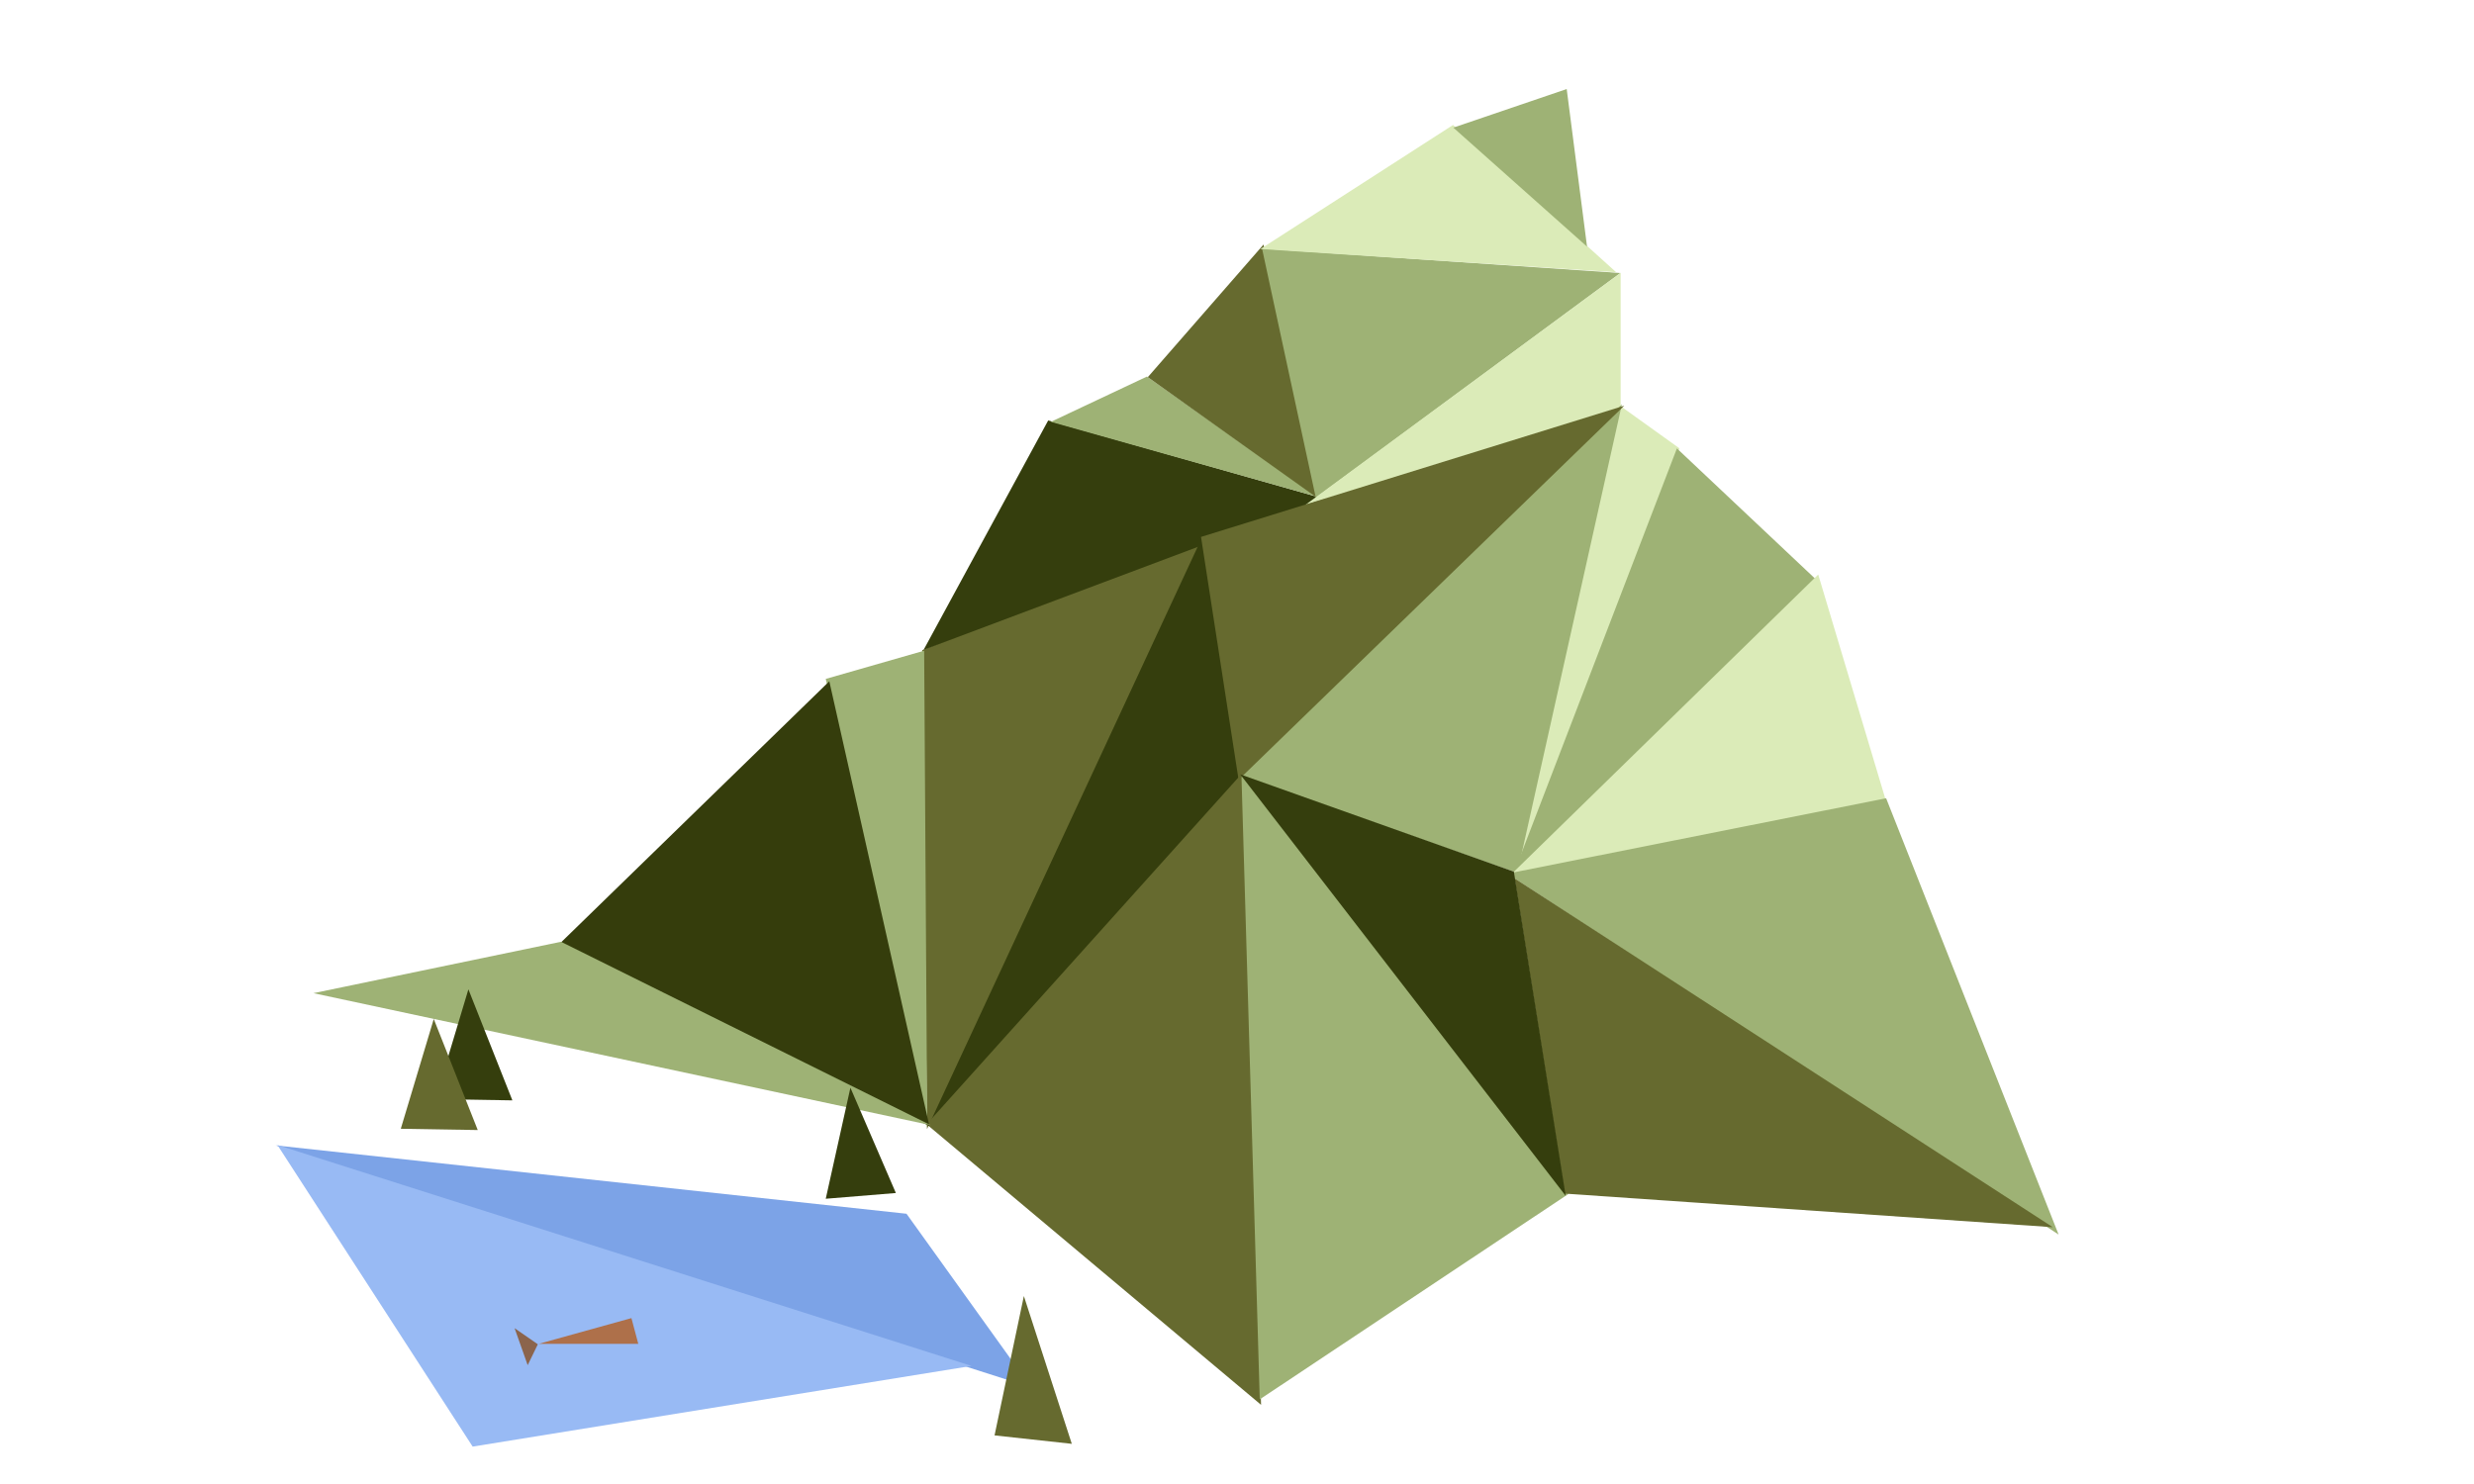
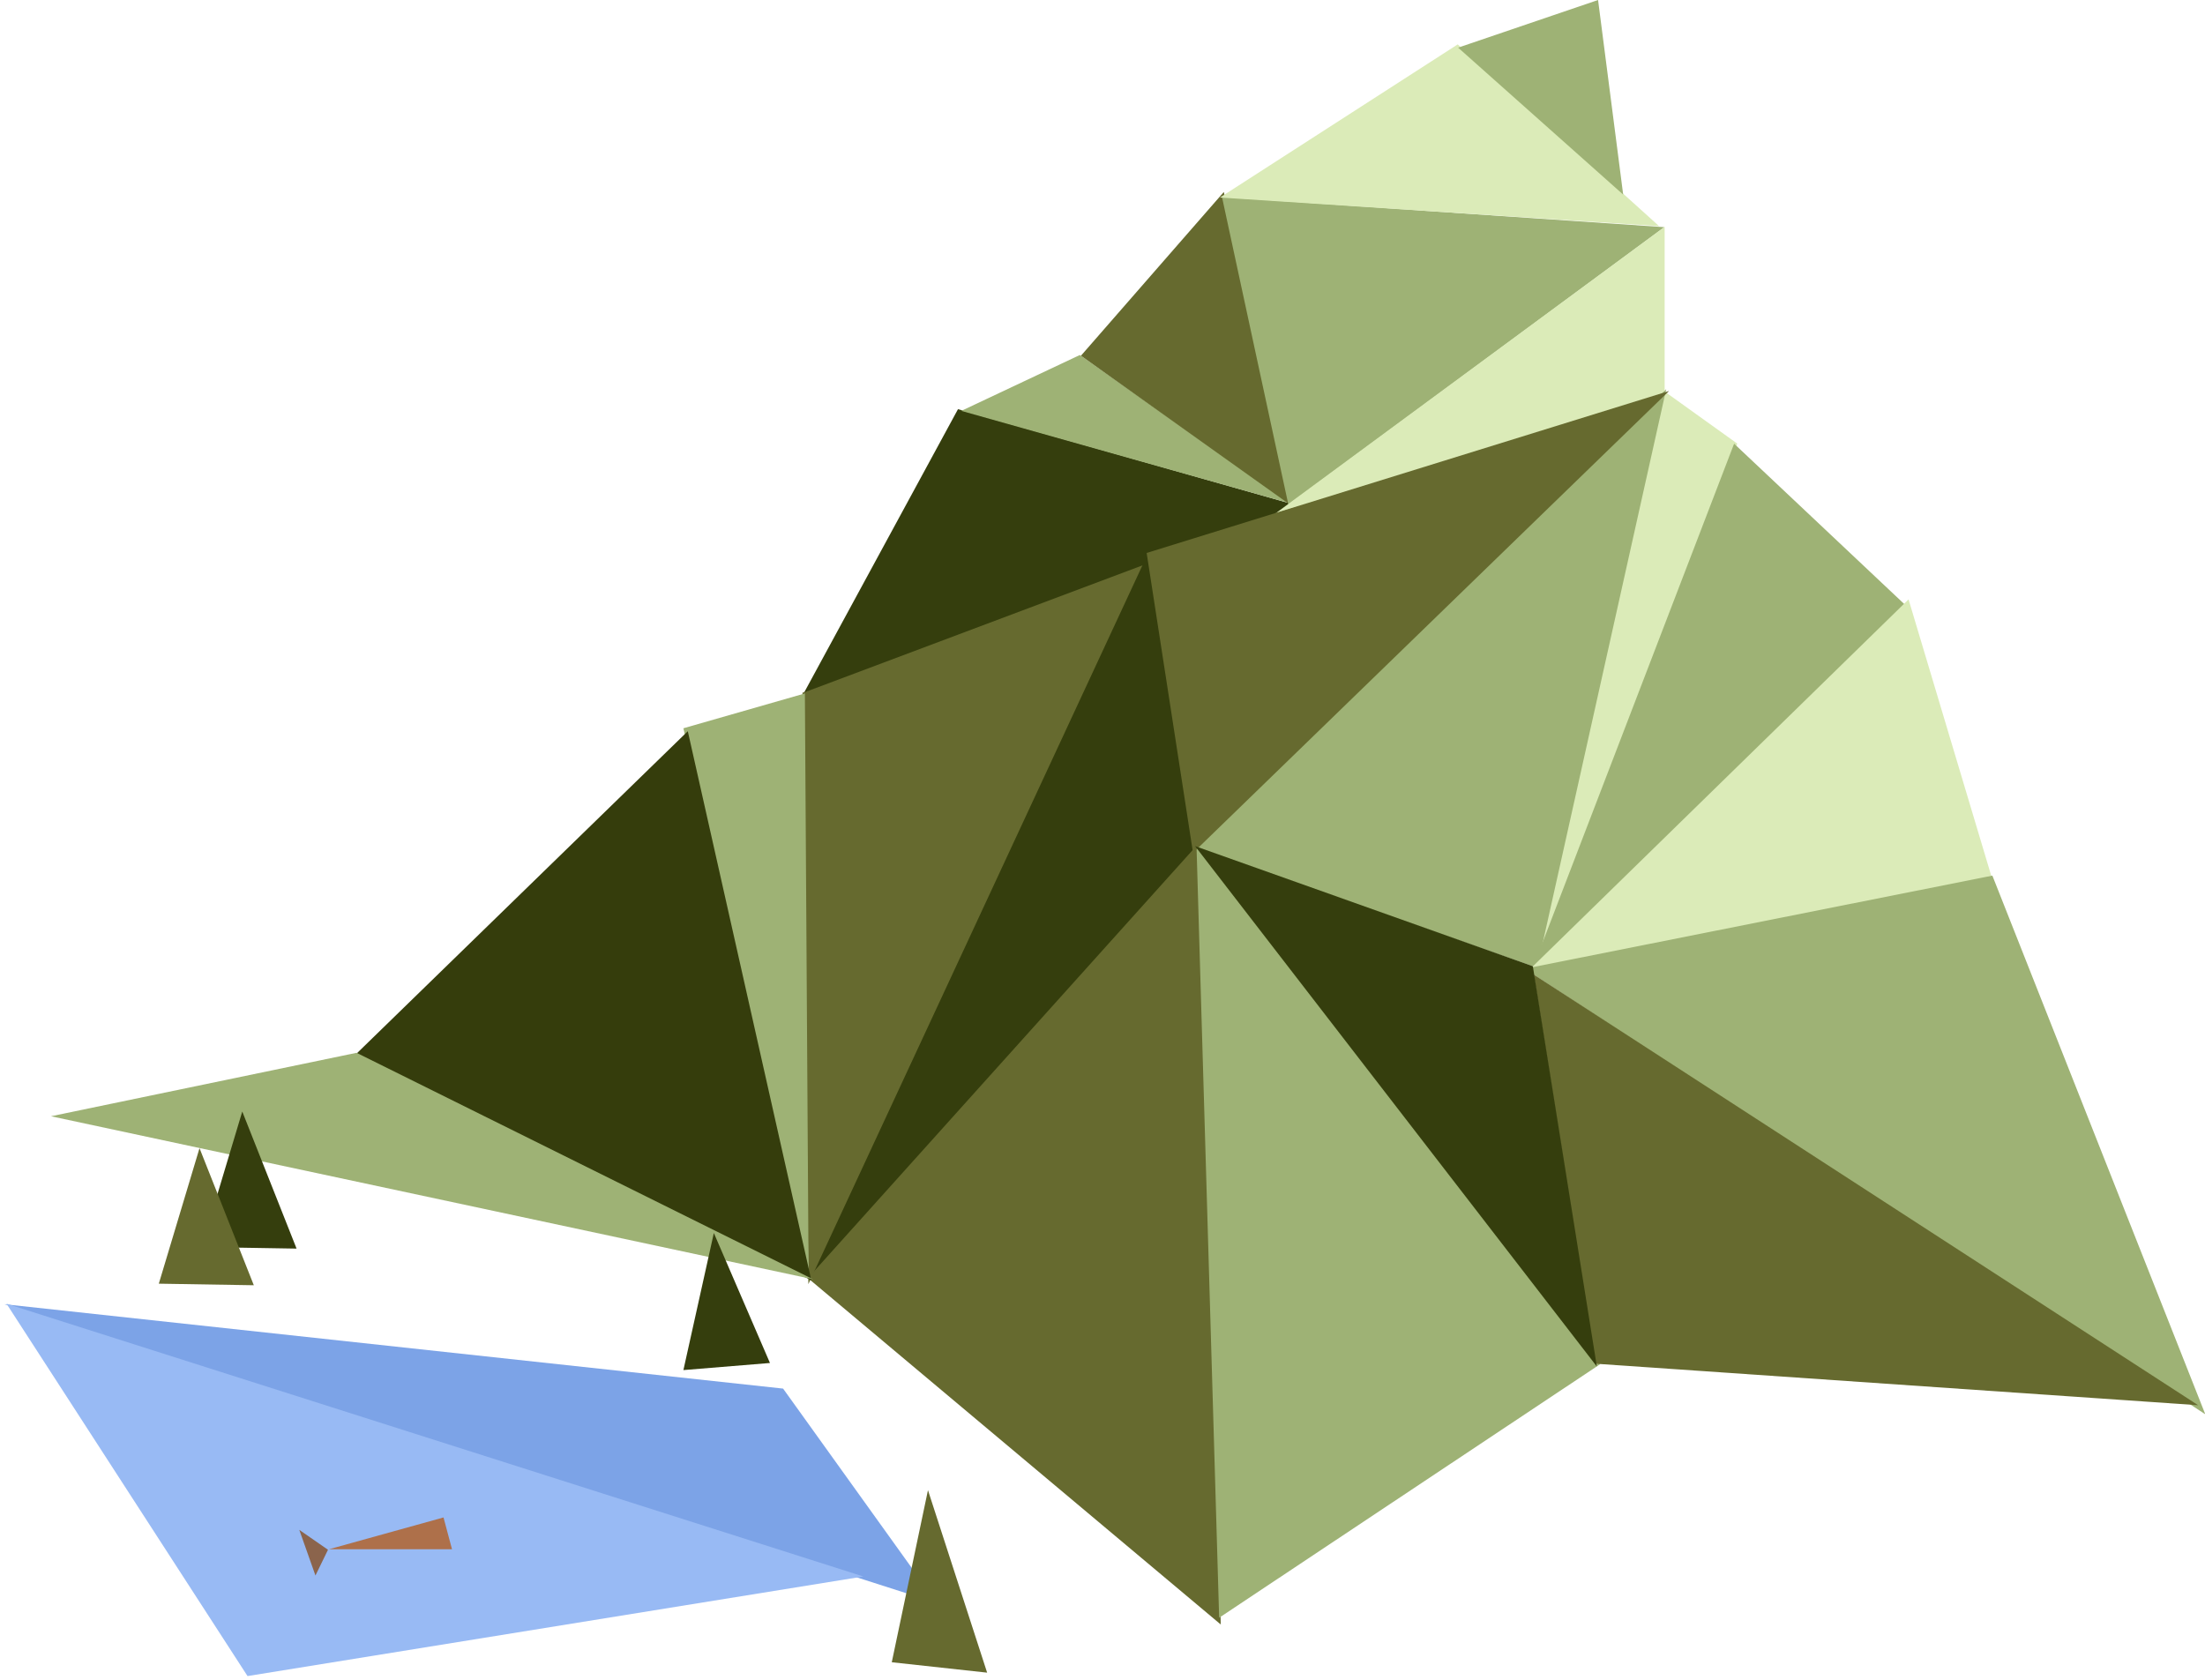
- <svg xmlns="http://www.w3.org/2000/svg" id="tetons" width="100%" height="100%" viewBox="0 0 500 300" version="1.1">
+ <svg xmlns="http://www.w3.org/2000/svg" id="tetons" width="100%" height="100%" viewBox="0 0 361 275">
  <g id="tetons" stroke="none" stroke-width="1" fill="none" fill-rule="evenodd">
-     <polygon id="shard-1" fill="#666A2F" points="251.469 154.497 254.863 283.996 187.152 227.172" />
-     <polygon id="shard-2" fill="#9EB275" points="250.895 156.652 254.598 282.891 316.988 241.362" />
-     <polygon id="shard-3" fill="#7CA3E7" points="55.707 231.551 183.207 245.367 208.398 280.48" />
-     <polygon id="shard-4" fill="#353E0D" points="250.557 156.859 242.648 106.982 187.59 226.918" />
-     <polygon id="shard-5" fill="#666A2F" points="243.023 108.447 186.379 131.43 187.344 228.26" />
-     <polygon id="shard-6" fill="#9EB275" points="186.775 131.541 166.885 137.246 187.387 227.908" />
-     <polygon id="shard-7" fill="#353D0C" points="187.832 227.631 112.635 191.236 167.605 137.729" />
-     <polygon id="shard-8" fill="#9EB275" points="113.375 190.385 63.348 200.775 188.109 227.465" />
-     <polygon id="shard-9" fill="#353E0D" points="186.66 131.375 267.824 100.891 211.84 85" />
-     <polygon id="shard-10" fill="#9EB275" points="266.254 100.442 231.797 76.125 212.387 85.275" />
-     <polygon id="shard-11" fill="#666A2F" points="231.971 76.244 266.355 100.748 255.363 49.435" />
-     <polygon id="shard-12" fill="#9EB275" points="255.061 50.25 327.479 55.195 265.93 100.628" />
-     <polygon id="shard-13" fill="#DBEBB8" points="254.727 50.344 293.658 25.266 326.627 55.029" />
-     <polygon id="shard-14" fill="#9EB275" points="293.722 25.801 316.633 18 320.745 49.86" />
-     <polygon id="shard-15" fill="#DBEBB8" points="327.535 55.143 263.847 102.045 327.535 83.356" />
-     <polygon id="shard-16" fill="#DBEBB8" points="327.48 82.072 339.424 90.636 306.172 176.926" />
-     <polygon id="shard-17" fill="#9EB275" points="327.795 81.721 306.662 176.471 250.58 156.77" />
-     <polygon id="shard-18" fill="#666A2F" points="328.26 82.018 250.32 157.641 242.729 108.541" />
-     <polygon id="shard-19" fill="#9EB275" points="338.906 90.648 366.93 117.061 305.579 177.453" />
-     <polygon id="shard-20" fill="#DBEBB8" points="305.287 176.883 367.465 116.143 381.133 161.824" />
-     <polygon id="shard-21" fill="#9EB275" points="304.625 176.619 381.189 161.373 416.047 249.572" />
-     <polygon id="shard-22" fill="#666A2F" points="306.086 177.561 316.217 241.293 414.881 248.09" />
-     <polygon id="shard-23" fill="#353E0D" points="250.654 156.543 316.433 241.751 305.955 176.209" />
-     <polygon id="shard-24" fill="#353E0D" points="94.664 200 88 222.188 103.555 222.445" />
-     <polygon id="shard-25" fill="#666A2F" points="87.664 206 81 228.188 96.555 228.445" />
-     <polygon id="shard-26" fill="#666A2F" points="206.926 262 201 290.174 216.613 291.879" />
-     <polygon id="shard-27" fill="#353E0D" points="171.87 219.891 166.885 242.336 181.057 241.174" />
-     <polygon id="shard-28" fill="#98BAF4" points="56.065 231.468 95.525 292.439 196.348 276.132" />
-     <polygon id="shard-29" fill="#AE704A" points="108.864 271.672 127.612 266.466 129.002 271.672" />
-     <polygon id="shard-30" fill="#8B644C" points="108.699 271.757 104 268.5 106.645 275.972" />
+     <polygon id="shard-1" fill="#666A2F" points="196.469 136.497 199.863 265.996 132.152 209.172" />
+     <polygon id="shard-2" fill="#9EB275" points="195.895 138.652 199.598 264.891 261.988 223.362" />
+     <polygon id="shard-3" fill="#7CA3E7" points="0.707 213.551 128.207 227.367 153.398 262.48" />
+     <polygon id="shard-4" fill="#353E0D" points="195.557 138.859 187.648 88.982 132.59 208.918" />
+     <polygon id="shard-5" fill="#666A2F" points="188.023 90.447 131.379 113.43 132.344 210.26" />
+     <polygon id="shard-6" fill="#9EB275" points="131.775 113.541 111.885 119.246 132.387 209.908" />
+     <polygon id="shard-7" fill="#353D0C" points="132.832 209.631 57.635 173.236 112.605 119.729" />
+     <polygon id="shard-8" fill="#9EB275" points="58.375 172.385 8.348 182.775 133.109 209.465" />
+     <polygon id="shard-9" fill="#353E0D" points="131.66 113.375 212.824 82.891 156.84 67" />
+     <polygon id="shard-10" fill="#9EB275" points="211.254 82.442 176.797 58.125 157.387 67.275" />
+     <polygon id="shard-11" fill="#666A2F" points="176.971 58.244 211.355 82.748 200.363 31.435" />
+     <polygon id="shard-12" fill="#9EB275" points="200.061 32.25 272.479 37.195 210.93 82.628" />
+     <polygon id="shard-13" fill="#DBEBB8" points="199.727 32.344 238.658 7.266 271.627 37.029" />
+     <polygon id="shard-14" fill="#9EB275" points="238.722 7.801 261.633 0 265.745 31.86" />
+     <polygon id="shard-15" fill="#DBEBB8" points="272.535 37.143 208.847 84.045 272.535 65.356" />
+     <polygon id="shard-16" fill="#DBEBB8" points="272.48 64.072 284.424 72.636 251.172 158.926" />
+     <polygon id="shard-17" fill="#9EB275" points="272.795 63.721 251.662 158.471 195.58 138.77" />
+     <polygon id="shard-18" fill="#666A2F" points="273.26 64.018 195.32 139.641 187.729 90.541" />
+     <polygon id="shard-19" fill="#9EB275" points="283.906 72.648 311.93 99.061 250.579 159.453" />
+     <polygon id="shard-20" fill="#DBEBB8" points="250.287 158.883 312.465 98.143 326.133 143.824" />
+     <polygon id="shard-21" fill="#9EB275" points="249.625 158.619 326.189 143.373 361.047 231.572" />
+     <polygon id="shard-22" fill="#666A2F" points="251.086 159.561 261.217 223.293 359.881 230.09" />
+     <polygon id="shard-23" fill="#353E0D" points="195.654 138.543 261.433 223.751 250.955 158.209" />
+     <polygon id="shard-24" fill="#353E0D" points="39.664 182 33 204.188 48.555 204.445" />
+     <polygon id="shard-25" fill="#666A2F" points="32.664 188 26 210.188 41.555 210.445" />
+     <polygon id="shard-26" fill="#666A2F" points="151.926 244 146 272.174 161.613 273.879" />
+     <polygon id="shard-27" fill="#353E0D" points="116.87 201.891 111.885 224.336 126.057 223.174" />
+     <polygon id="shard-28" fill="#98BAF4" points="1.065 213.468 40.525 274.439 141.348 258.132" />
+     <polygon id="shard-29" fill="#AE704A" points="53.864 253.672 72.612 248.466 74.002 253.672" />
+     <polygon id="shard-30" fill="#8B644C" points="53.699 253.757 49 250.5 51.645 257.972" />
  </g>
</svg>
